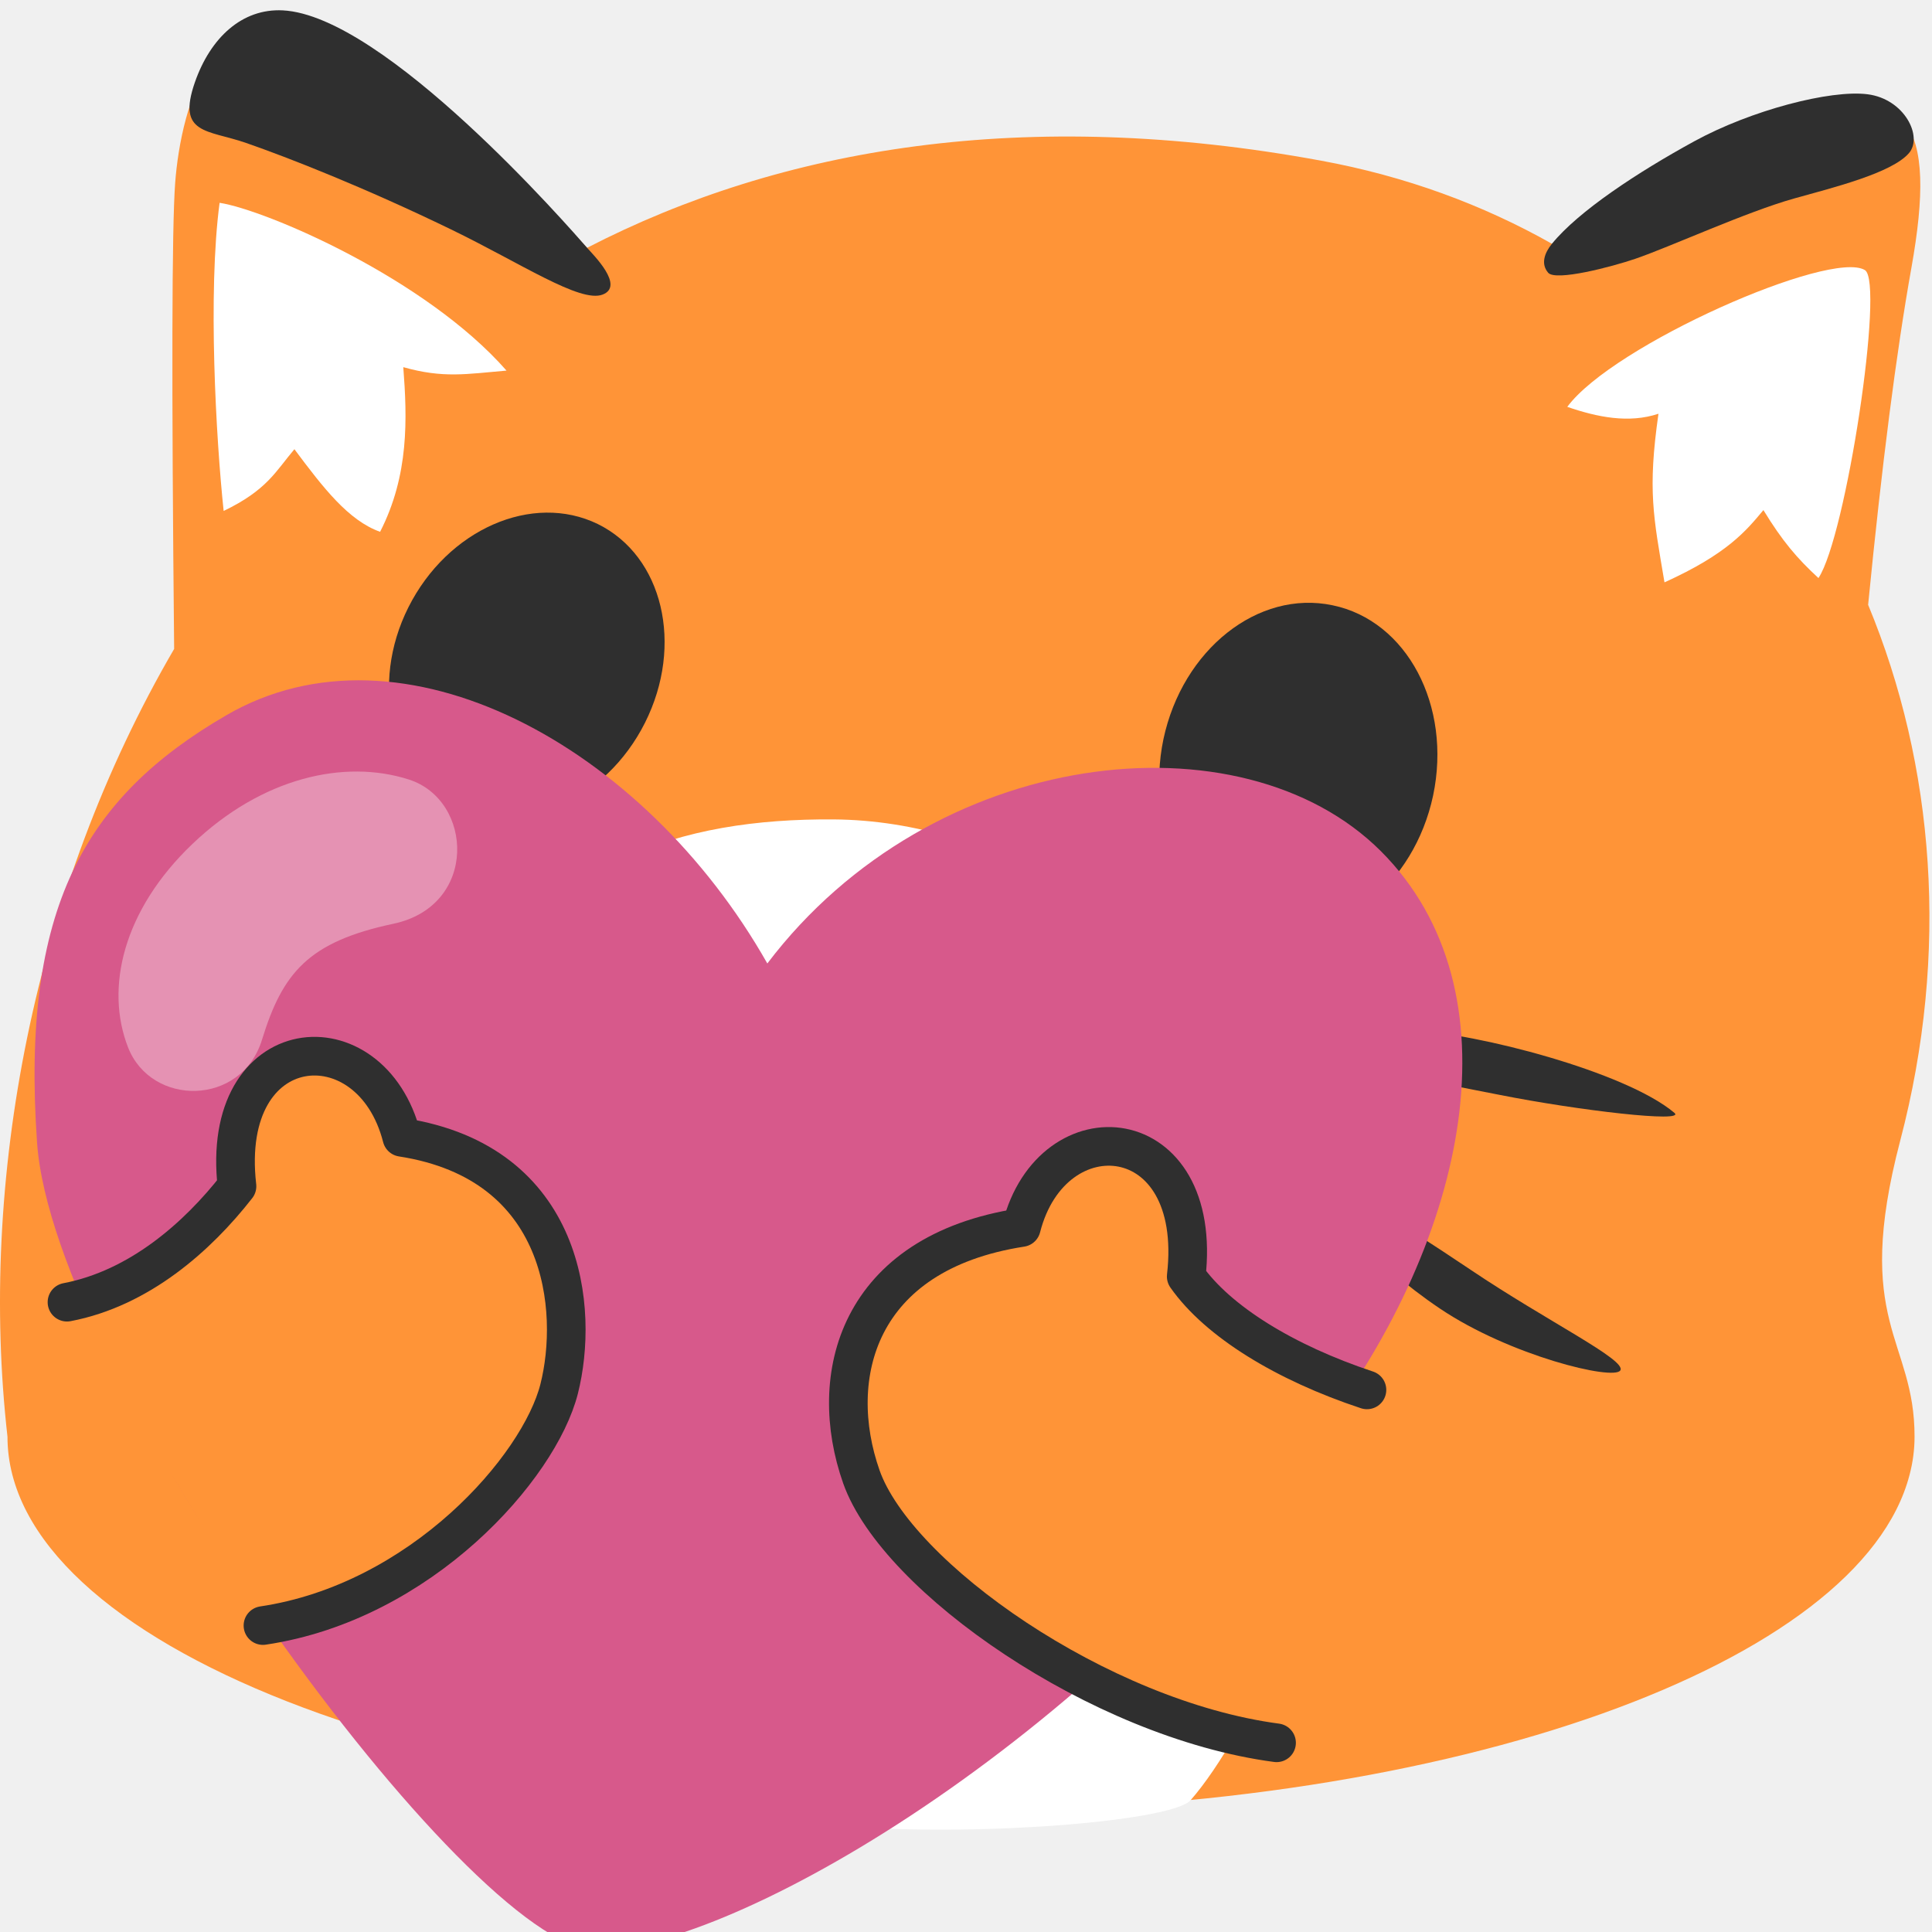
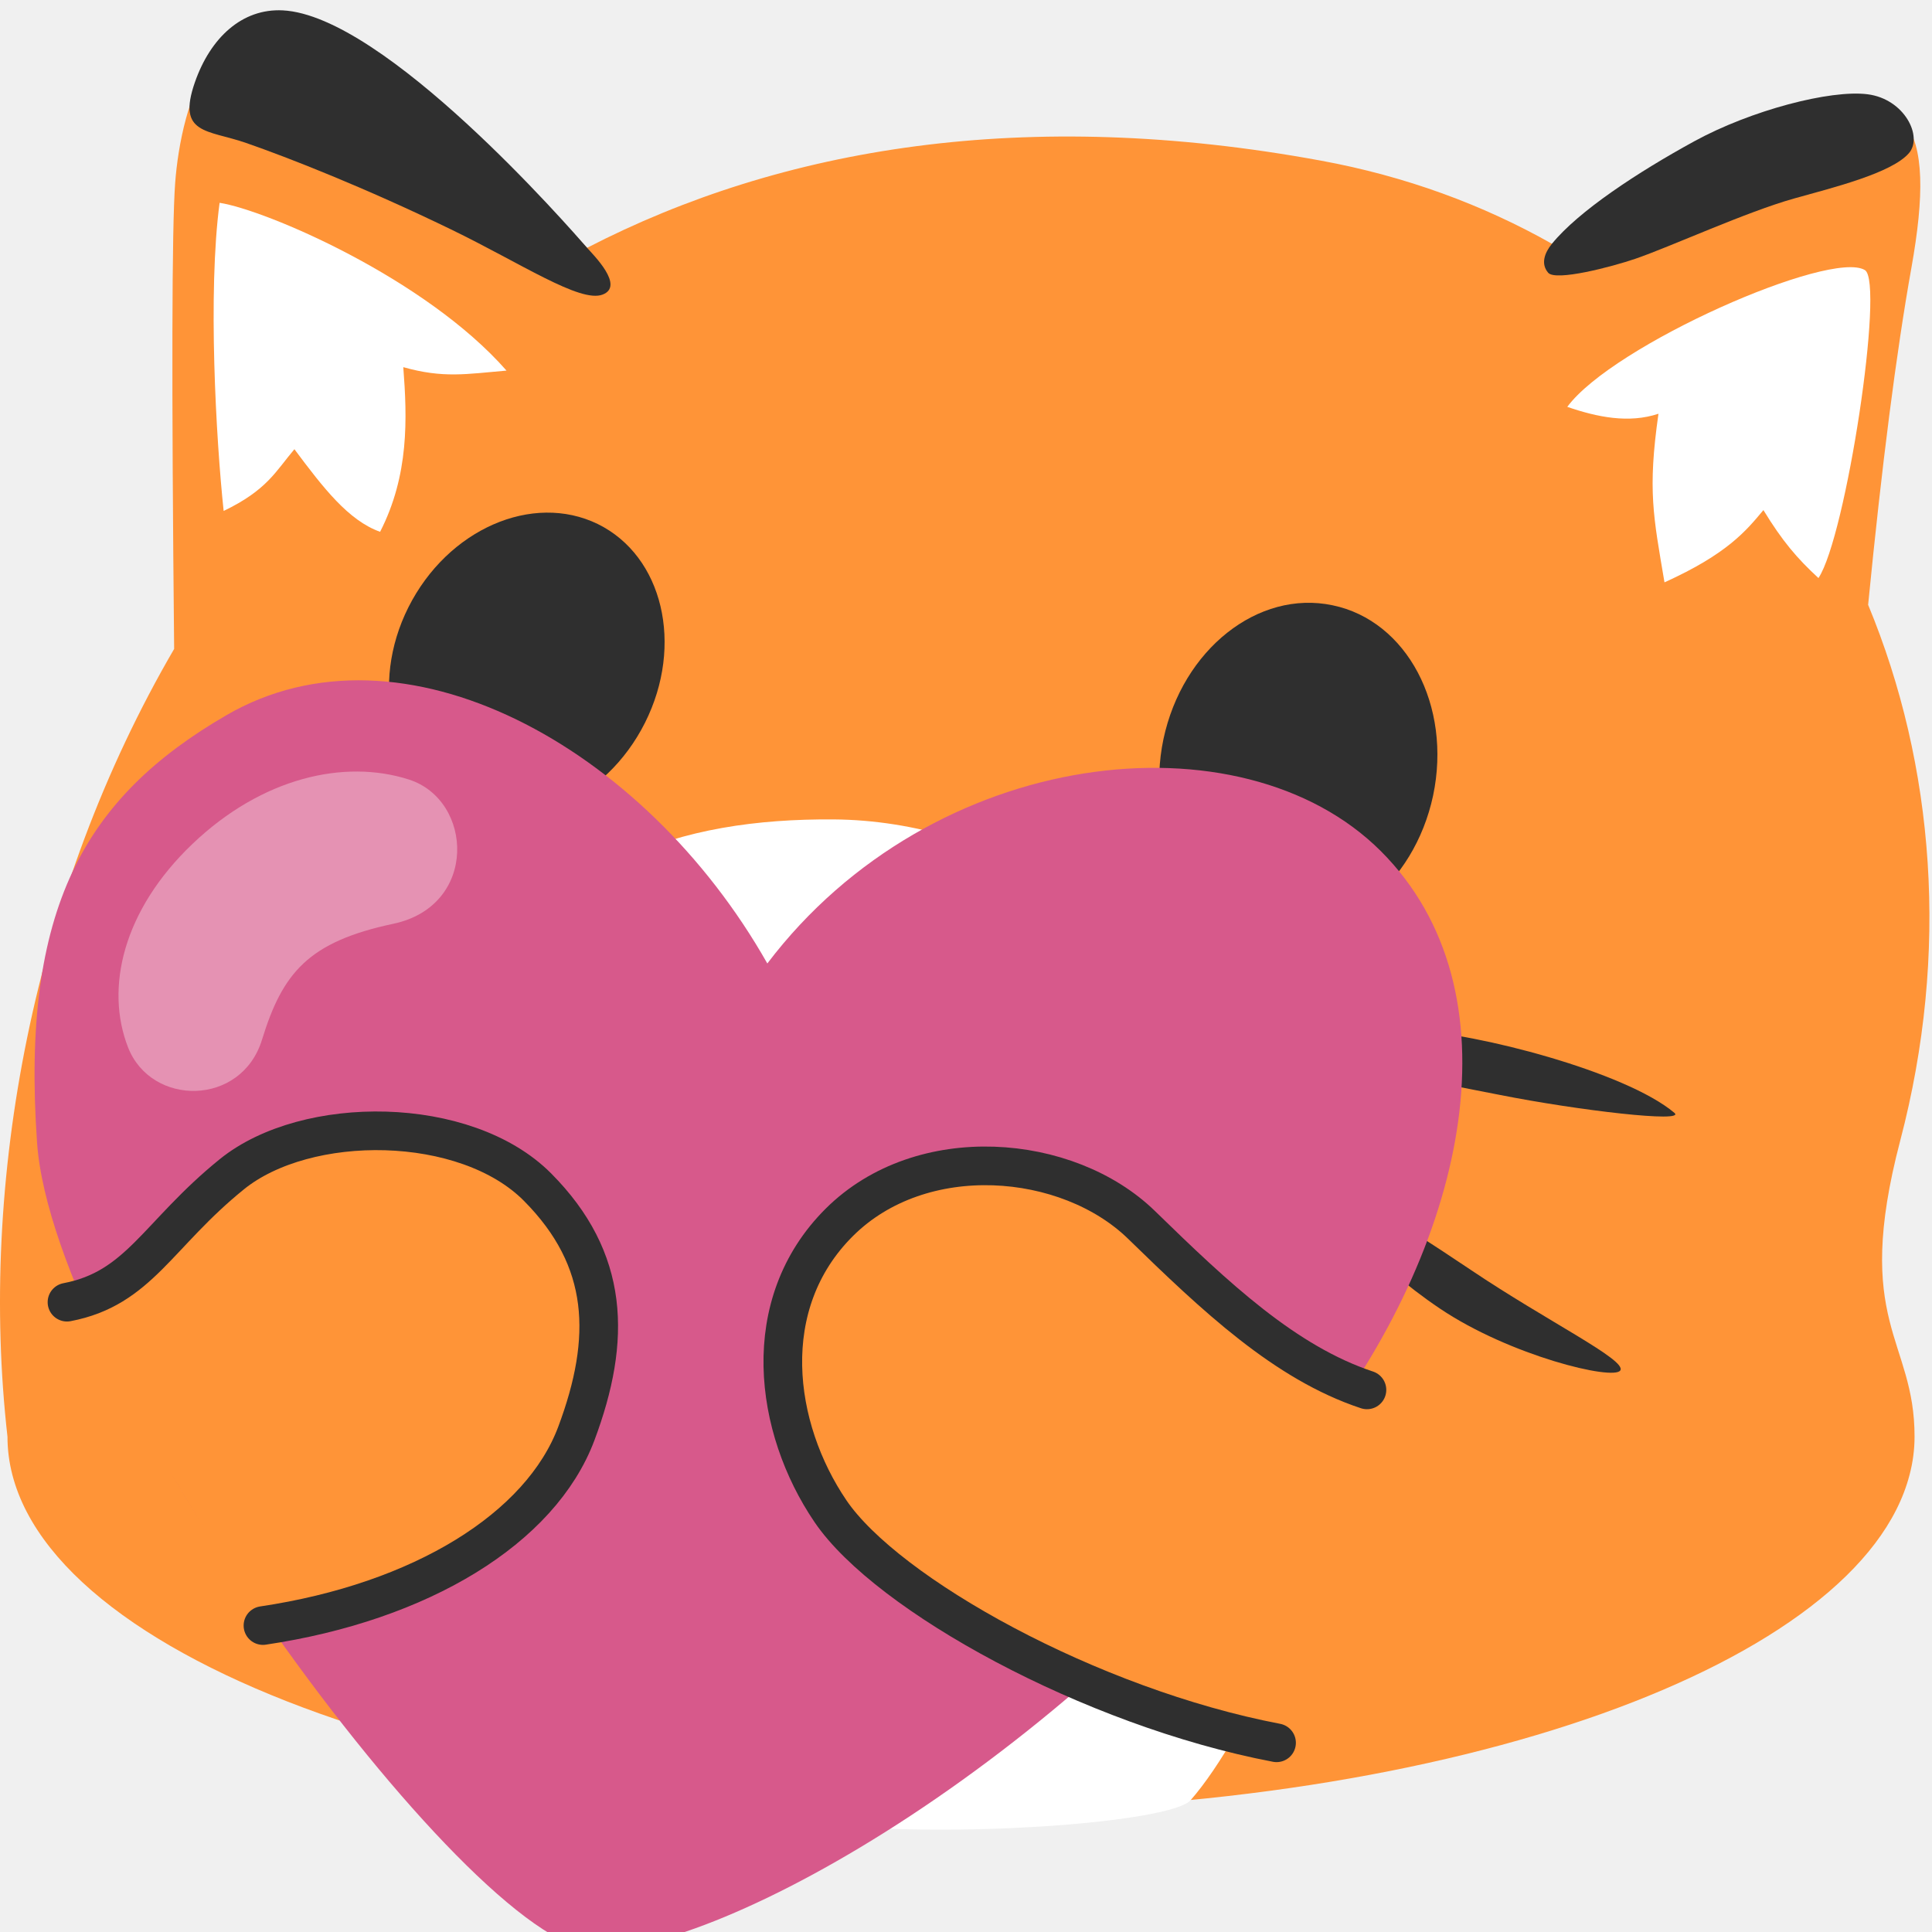
<svg xmlns="http://www.w3.org/2000/svg" width="128px" height="128px" viewBox="0 0 750 750" style="shape-rendering: geometricPrecision">
  <g id="foxcat-pink-heart">
    <g id="foxcatblob" transform="translate(0,8.508816)" fill="none">
      <g id="Body">
        <path id="body" fill="#ff9437" d="M227.907,87.691 C303.535,48.64 398.331,32.785 512.805,53.856 C545.561,59.865 575.596,70.937 602.463,86.121 C630.355,64.247 659.534,48.037 690,37.491 C742,19.491 752,39.491 742,95.491 C736.144,128.284 730.546,171.877 725.204,226.273 C751.04,288.613 756.818,361.338 737.696,434.165 C718.989,505.308 743.284,511.074 743.226,549.205 C743.226,554.207 742.578,559.15 741.284,564.034 C722.342,637.236 564.748,694.491 373.093,694.491 C168.614,694.491 2.902,629.41 2.902,549.205 C-8.3,450.296 12.857,337.343 67.602,243.405 C66.574,140.127 66.707,79.822 68,62.491 C70.162,33.524 84,-23.509 137,10.491 C169.904,31.599 200.206,57.333 227.907,87.691 Z" />
        <path id="stomach-floof" fill="white" d="m 130.764,508.453 c 14.299,6.367 21.31,11.98 32.57,26.136 -13.297,-33.305 -14.393,-89.969 13.681,-144.854 32.913,-64.345 87.574,-80.551 146.506,-80.15 62.914,0.428 128.613,39.441 152.426,104.493 24.409,66.679 20.551,124.35 -0.489,142.28 21.226,-5.446 25.183,-7.569 38.938,-8.014 2.894,46.543 -29.825,116.329 -52.21,141.991 -6.785,7.779 -78.321,14.257 -134.308,10.153 -55.987,-4.103 -156.123,-20.307 -161.521,-30.73 -27.187,-52.497 -31.142,-104.123 -35.594,-161.305 z" />
        <path id="ear-floof-right" fill="white" d="m 86.821,189.842 c -2.952,-27.83 -6.196,-84.866 -1.572,-119.62 17.738,2.73 79.763,29.115 111.38,65.136 -15.75,1.353 -24.507,3.039 -40.071,-1.336 1.527,19.895 2.275,41.883 -9.003,63.919 -12.299,-4.394 -22.025,-17.019 -33.268,-32.068 -7.346,8.682 -10.584,15.833 -27.467,23.969 z" />
        <path id="ear-floof-left" fill="white" d="m 608.417,149.437 c 17.698,-24.043 102.243,-61.188 115.539,-53.095 7.68,4.675 -7.346,103.518 -18.032,119.546 -8.348,-7.68 -14.025,-14.359 -21.371,-26.38 -6.679,8.014 -14.025,17.03 -38.402,28.05 -4.341,-25.712 -6.578,-35.686 -2.337,-65.45 -11.539,3.824 -23.709,1.336 -35.396,-2.671 z" />
        <path id="ear-contour-right" fill="#2f2f2f" d="m 75.639,23.485 c -7.058,20.313 4.963,18.308 19.906,23.5 16.509,5.736 45.949,17.284 79.498,33.544 27.215,13.19 50.146,28.648 58.873,25.324 8.727,-3.324 -3.66,-15.471 -6.01,-18.162 C 220.881,79.646 149.297,-2.467 109.773,-4.484 94.005,-5.288 81.681,6.097 75.639,23.485 Z" />
        <path id="ear-contour-left" fill="#2f2f2f" d="m 600.991,97.362 c 2.929,3.431 24.868,-2.333 33.884,-5.427 13.65,-4.683 43.157,-18.233 61.621,-23.394 15.205,-4.25 37.864,-9.849 44.556,-17.605 5.516,-6.394 -1.717,-21.053 -16.119,-22.859 -14.402,-1.805 -45.166,6.196 -67.21,18.255 -22.043,12.059 -44.972,27.148 -55.26,39.789 -2.905,3.569 -4.401,7.81 -1.472,11.241 z" />
      </g>
      <g id="eyes" transform="translate(33,190.4912)">
        <path id="left-eye" d="m 523.331,109.834 c -7.4,34.708 -36.728,57.983 -65.513,51.959 -28.989,-6.093 -46.436,-39.157 -39.172,-73.865 7.4,-34.776 36.728,-58.051 65.649,-51.959 28.853,5.956 46.368,38.952 39.036,73.865 z" style="fill:#2f2f2f" />
        <path id="right-eye" d="M 125.552,36.727 C 140.801,6.428 173.708,-7.921 199.056,4.426 224.338,16.839 232.565,51.342 217.382,81.574 202.2,111.806 169.36,126.222 144.012,113.809 118.73,101.395 110.437,66.825 125.552,36.727 Z" style="fill:#2f2f2f" />
      </g>
      <g id="whiskers" transform="translate(33,190.4912)">
        <g transform="translate(0.391648,152.6595)" style="fill:#2f2f2f">
          <path id="Right-bottom-wisker" d="m 483.608,112.341 c 2.536,-3.92 24.188,8.94 54,29 29.812,20.06 60.606,34.972 58,39 -2.606,4.028 -42.805,-5.701 -70,-24 -27.195,-18.299 -44.536,-40.08 -42,-44 z" />
          <path id="Right-top-wisker" d="m 491.608,57.341 c -2,-6 -2,-10 23,-9 25,1 83,16 102,32 4.699,3.957 -37.129,-0.875 -68,-7 -30.871,-6.125 -55,-10 -57,-16 z" />
          <path id="Left-bottom-wisker" d="m 117.608,60.341 c -19,21 -52,36 -84,53 -32,17 -49.439,8.263 -14,-13 35.439,-21.263 84,-43 98,-40 z" />
          <path id="Left-top-wisker" d="M 122.608,0.341 C 69.608,-1.659 15.608,5.341 6.608,16.341 c 0,3.438 103,3 116,0 13,-3 8.636,-15.674 0,-16 z" />
        </g>
      </g>
      <g id="mouth" transform="translate(33,190.4912)">
        <path d="m 196,176 c 13.333,47.333 23,71.333 29,72 6,0.667 26.667,-18 62,-56 27.333,46 43.667,71.333 49,76 5.333,4.667 28,-15.667 68,-61" style="stroke:#2f2f2f;stroke-width:30;stroke-linecap:round;stroke-linejoin:round" />
      </g>
      <g>
        <g transform="translate(13 255)">
          <path fill="#D7598B" d="M523.079 66.934c54.087 54.088 33.802 149.947-23.638 225.507C403 420 266 495 217.379 493.369c-48.621-1.631-209.603-222.173-215.99-313.27C-5 89 20 46 74.858 14.147 142.991-25.411 237 26 284.876 110.508 349 26 468.99 12.847 523.079 66.934z" />
        </g>
        <path d="M74.715 319.095c-27.016 25.776-34 56-25 79s44 23 52-3 18-38 51-45 31-48 6-56-56.985-.776-84 25z" fill-opacity=".34" fill="#FFF" />
      </g>
      <g>
-         <path id="right-arm" fill="#ff9437" stroke="#2f2f2f" stroke-width="15" stroke-linecap="round" stroke-linejoin="round" d="m 26,497 c 28,-5.333 50.638,-25.317 66,-45 -7,-61 52,-66 64,-19 63.802,9.861 68.785,67.112 61.059,97.66 -7.726,30.548 -53.617,82.745 -114.981,91.87" />
-         <path id="left-arm" fill="#ff9437" stroke="#2f2f2f" stroke-width="15" stroke-linecap="round" stroke-linejoin="round" d="m 530.651,531.043 c -31.778,-10.528 -57.873,-26.529 -70.162,-44.029 7,-61 -52,-66 -64,-19 -63.802,9.861 -75.802,57.929 -62.099,96.783 13.704,38.854 92.247,94.121 161.167,103.247" />
+         <path id="right-arm" fill="#ff9437" stroke="#2f2f2f" stroke-width="15" stroke-linecap="round" stroke-linejoin="round" d="m 26,497 c 28,-5.333 35.081,-26.258 64,-49.667 28.919,-23.409 90.773,-23.093 118.676,5.004 27.903,28.098 28.852,58.816 15.051,95.66 -13.801,36.844 -60.285,65.408 -121.648,74.534" />
+         <path id="left-arm" fill="#ff9437" stroke="#2f2f2f" stroke-width="15" stroke-linecap="round" stroke-linejoin="round" d="m 530.651,531.043 c -31.778,-10.528 -58.849,-36.117 -87.498,-64.032 -28.649,-27.915 -85.442,-32.761 -117.343,-0.997 -31.901,31.764 -25.384,79.793 -3.422,112.119 21.962,32.326 100.915,76.118 173.169,89.911" />
      </g>
    </g>
  </g>
</svg>
